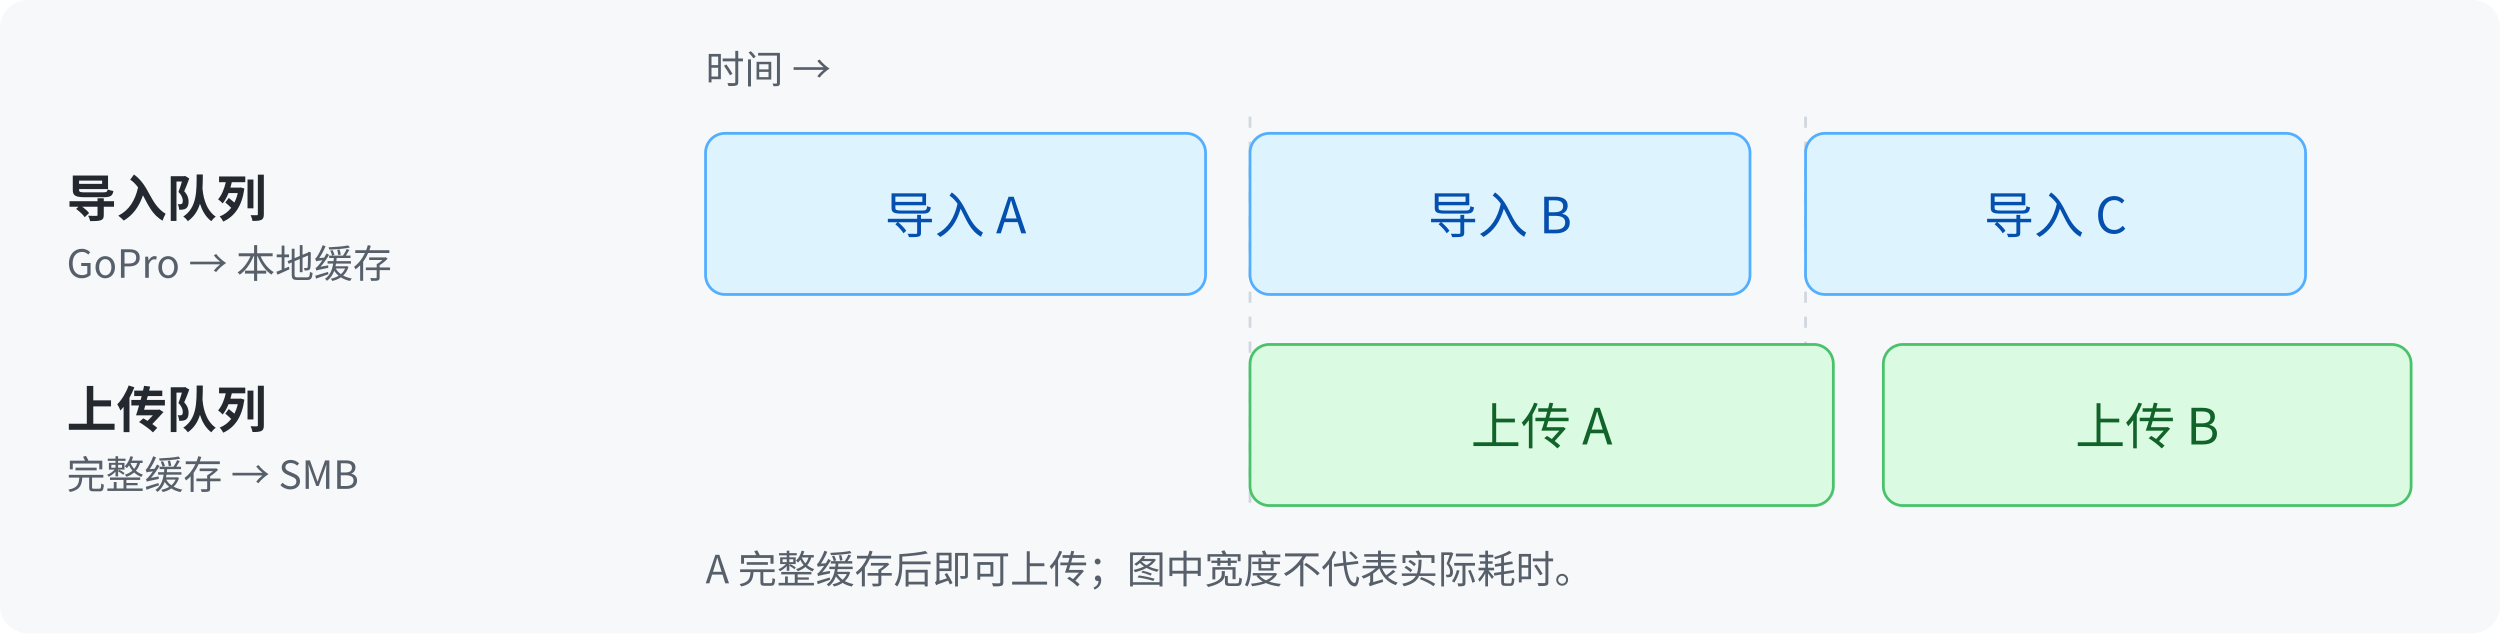
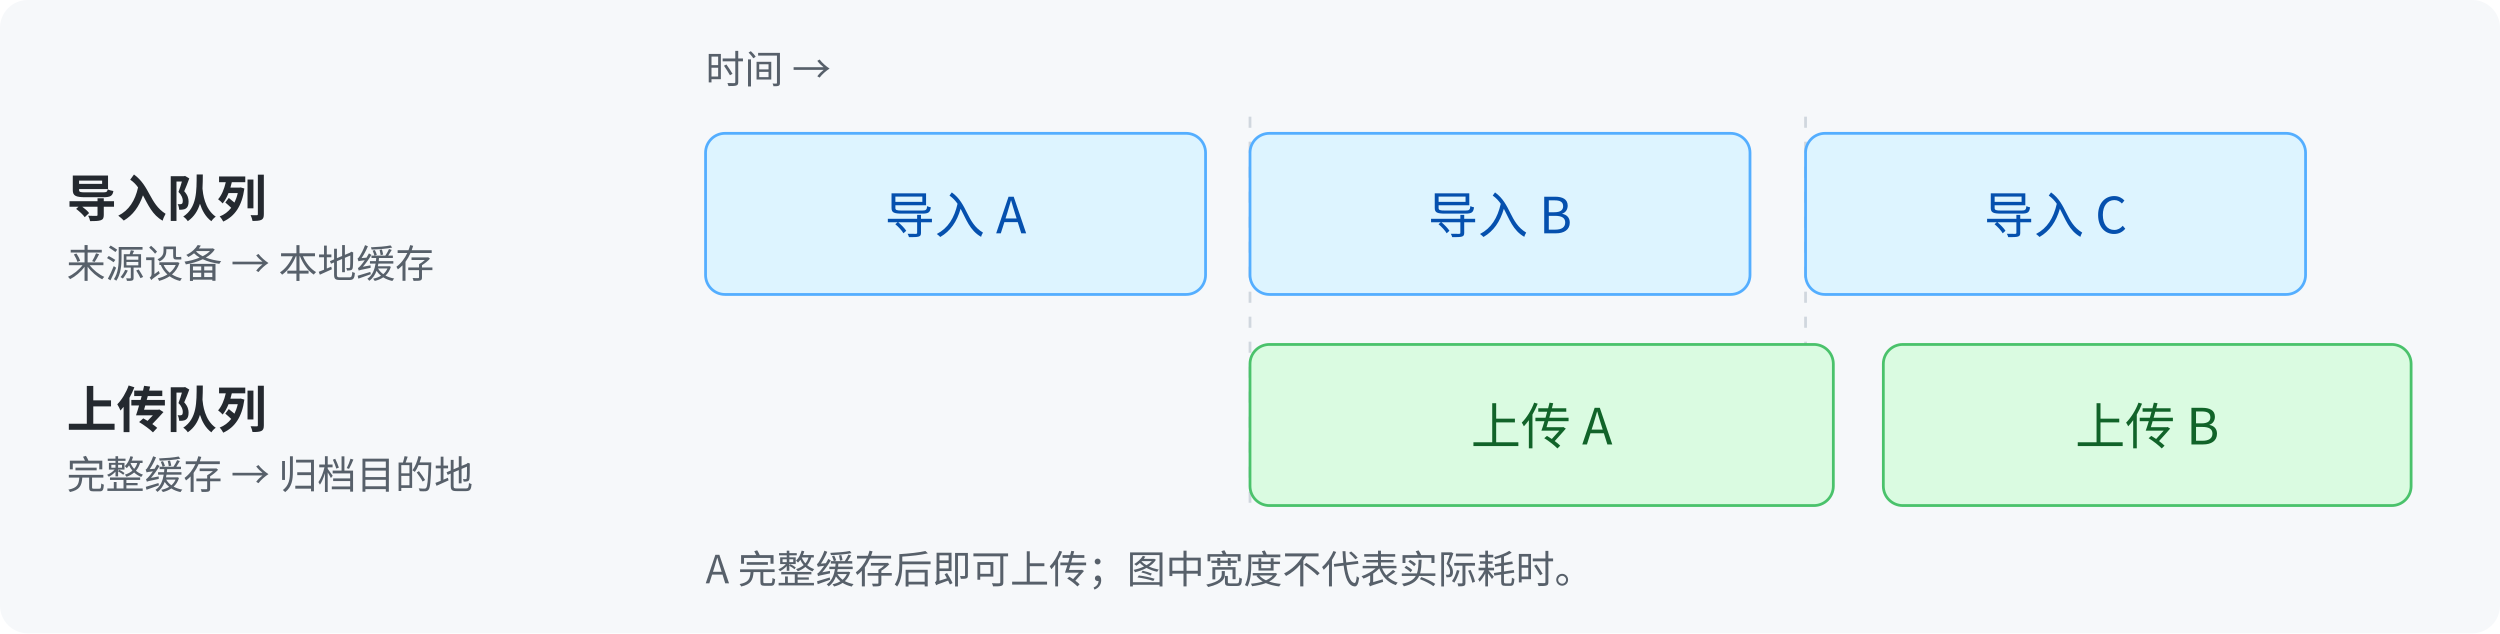
<svg xmlns="http://www.w3.org/2000/svg" width="900" height="228" viewBox="0 0 900 228" role="img" aria-labelledby="title description">
  <style>
    :root { color-scheme: light dark; }
    .background { fill: #f6f8fa; }
    .label { fill: #24292f; }
    .note { fill: #57606a; }
    .grid { stroke: #d0d7de; }
    .import { fill: #ddf4ff; stroke: #54aeff; }
    .upload { fill: #dafbe1; stroke: #4ac26b; }
    .import-label { fill: #0550ae; }
    .upload-label { fill: #116329; }
    text { font-family: -apple-system, BlinkMacSystemFont, "Segoe UI", "Noto Sans CJK SC", "Microsoft YaHei", sans-serif; font-size: 18px; }
    @media (prefers-color-scheme: dark) {
      .background { fill: #161b22; }
      .label { fill: #e6edf3; }
      .note { fill: #9da7b3; }
      .grid { stroke: #30363d; }
      .import { fill: #122c46; stroke: #388bfd; }
      .upload { fill: #122d20; stroke: #3fb950; }
      .import-label { fill: #79c0ff; }
      .upload-label { fill: #7ee787; }
    }
  </style>
  <rect class="background" width="900" height="228" rx="10" />
  <text class="note" x="254" y="30" style="font-size:14px">时间 →</text>
  <path class="grid" d="M450 42V184M650 42V184" stroke-dasharray="4 5" />
  <text class="label" x="24" y="78" font-weight="600">导入队列</text>
-   <text class="note" x="24" y="100" style="font-size:14px">GoPro → 本地缓存</text>
+   <text class="note" x="24" y="100" style="font-size:14px">来源设备 → 本地缓存</text>
  <rect class="import" x="254" y="48" width="180" height="58" rx="7" />
  <rect class="import" x="450" y="48" width="180" height="58" rx="7" />
  <rect class="import" x="650" y="48" width="180" height="58" rx="7" />
  <text class="import-label" x="344" y="84" text-anchor="middle">导入 A</text>
  <text class="import-label" x="540" y="84" text-anchor="middle">导入 B</text>
  <text class="import-label" x="740" y="84" text-anchor="middle">导入 C</text>
  <text class="label" x="24" y="154" font-weight="600">上传队列</text>
-   <text class="note" x="24" y="176" style="font-size:14px">完整缓存 → SMB</text>
+   <text class="note" x="24" y="176" style="font-size:14px">完整缓存 → 归档目的地</text>
  <rect class="upload" x="450" y="124" width="210" height="58" rx="7" />
  <rect class="upload" x="678" y="124" width="190" height="58" rx="7" />
  <text class="upload-label" x="555" y="160" text-anchor="middle">上传 A</text>
  <text class="upload-label" x="773" y="160" text-anchor="middle">上传 B</text>
  <text class="note" x="254" y="210" style="font-size:14px">A 完整缓存后即可上传；图中宽度不代表实际耗时。</text>
</svg>
